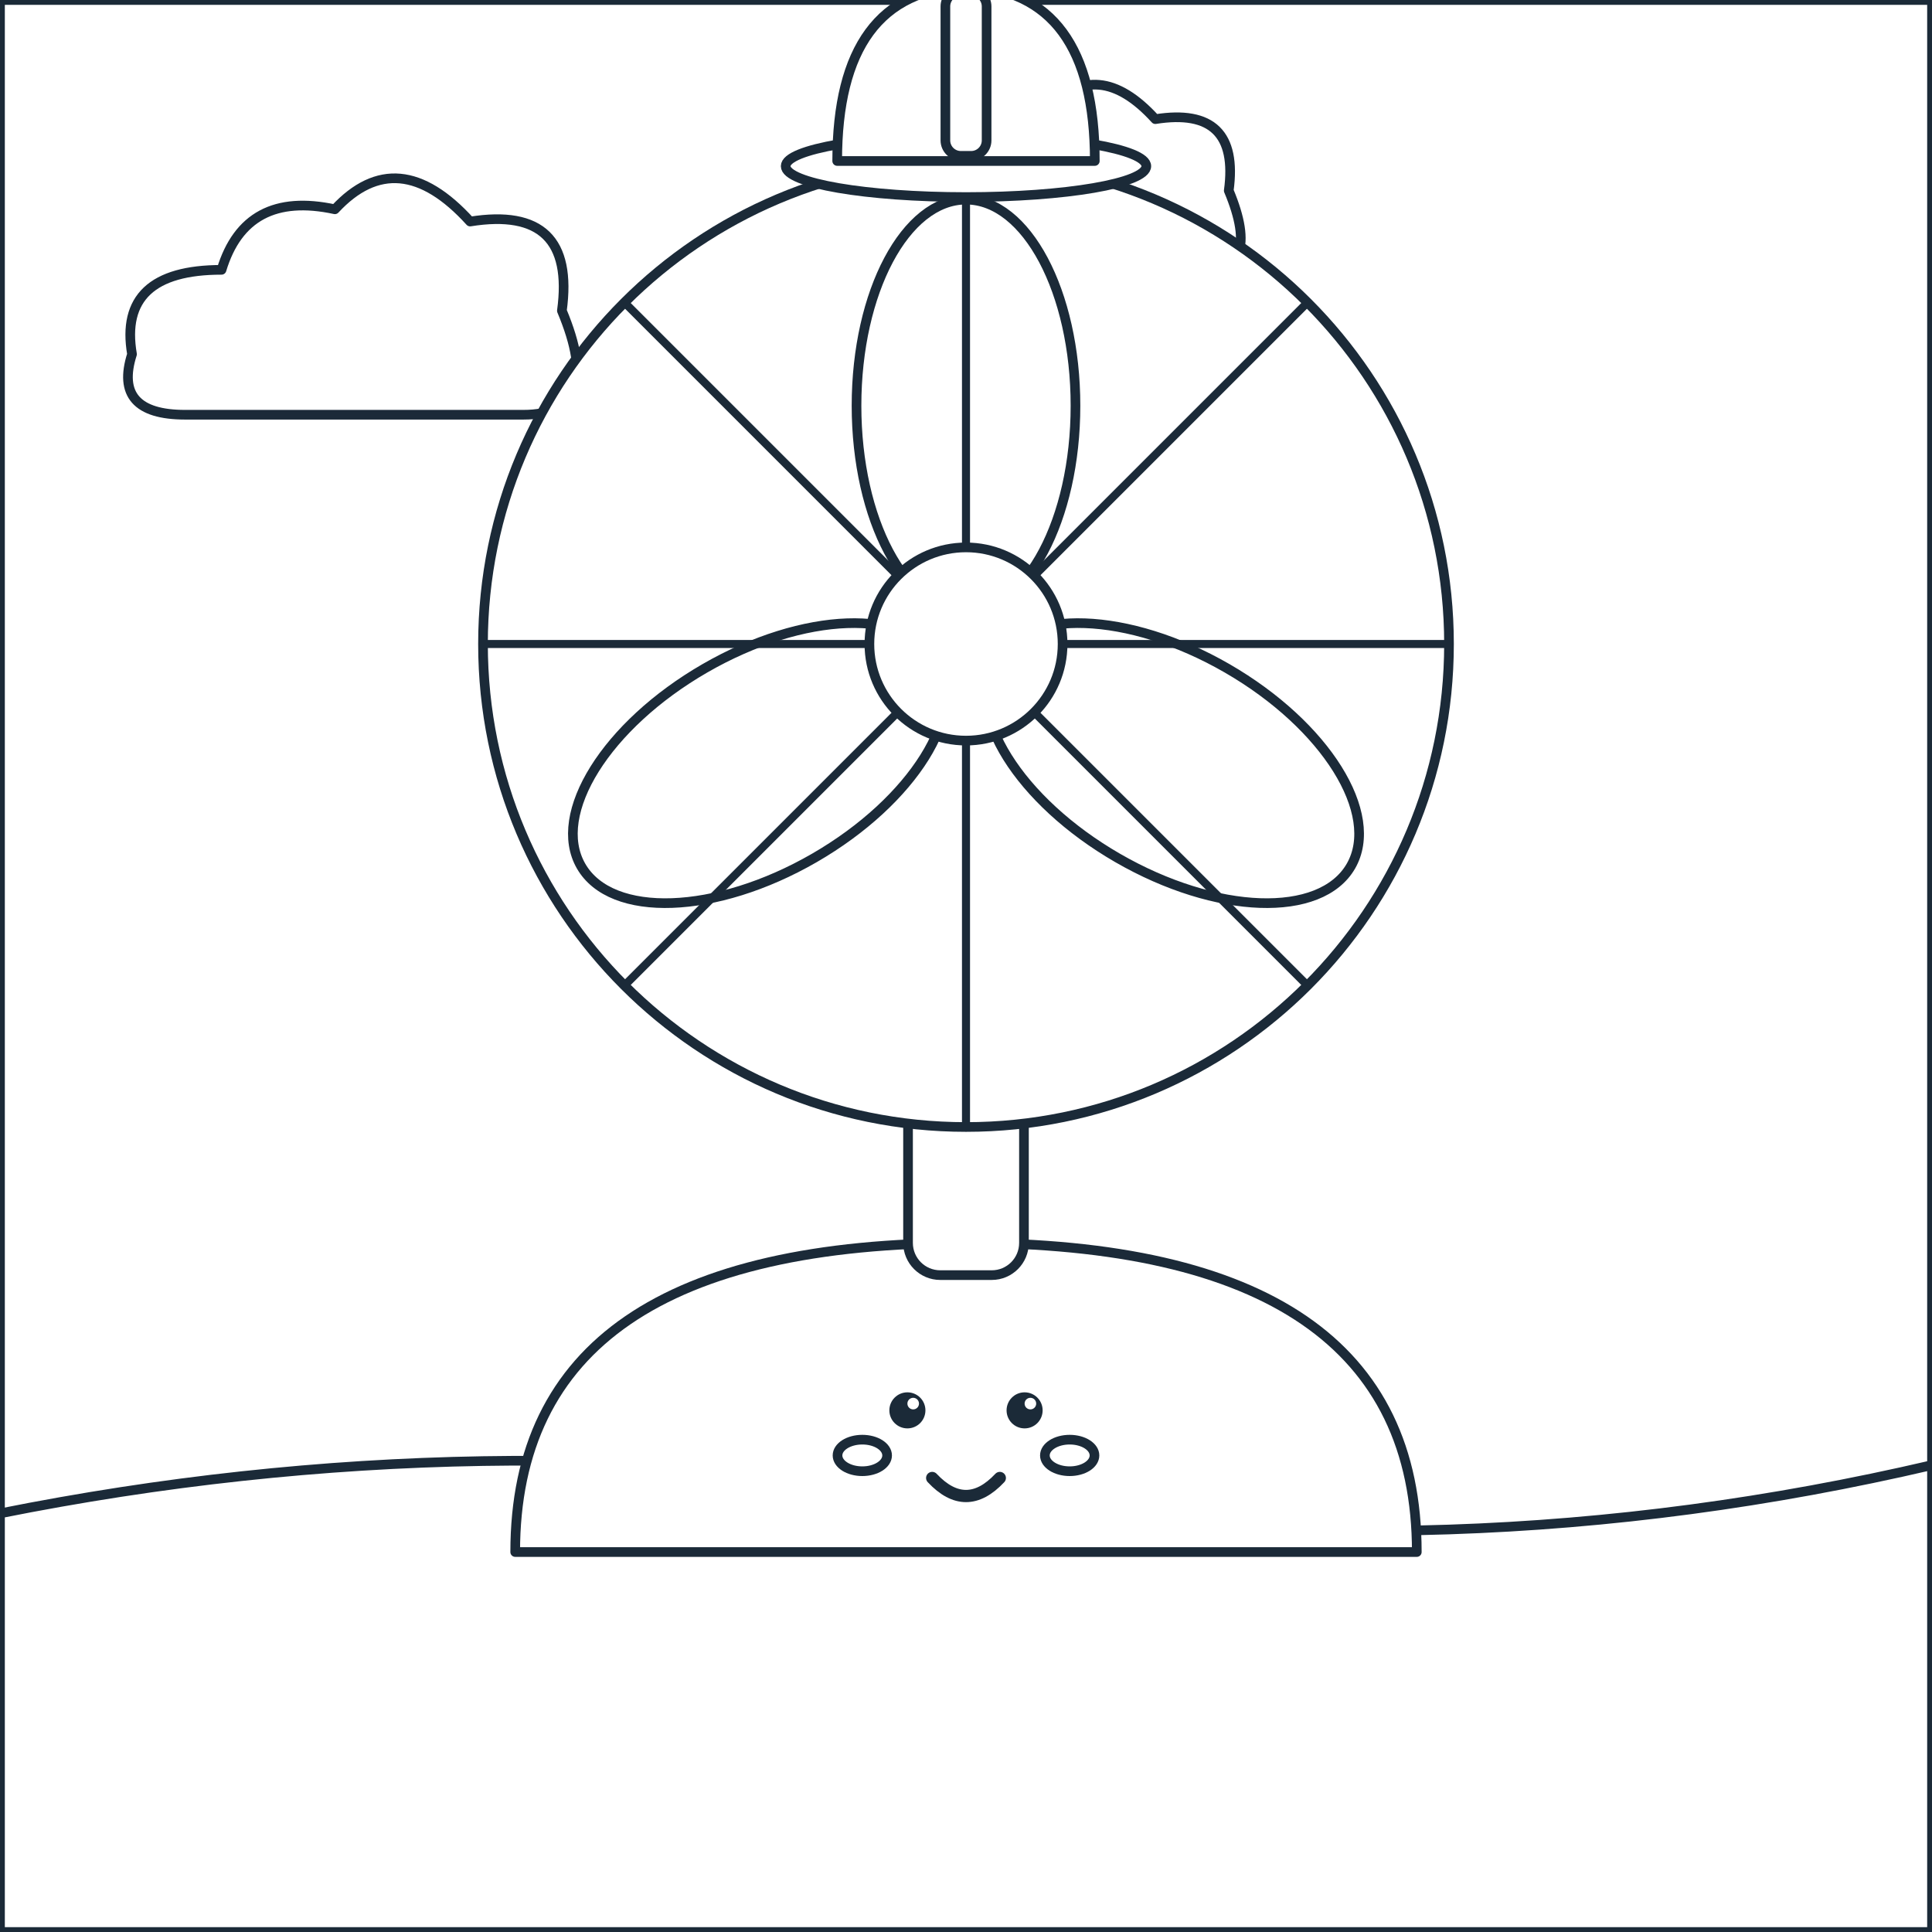
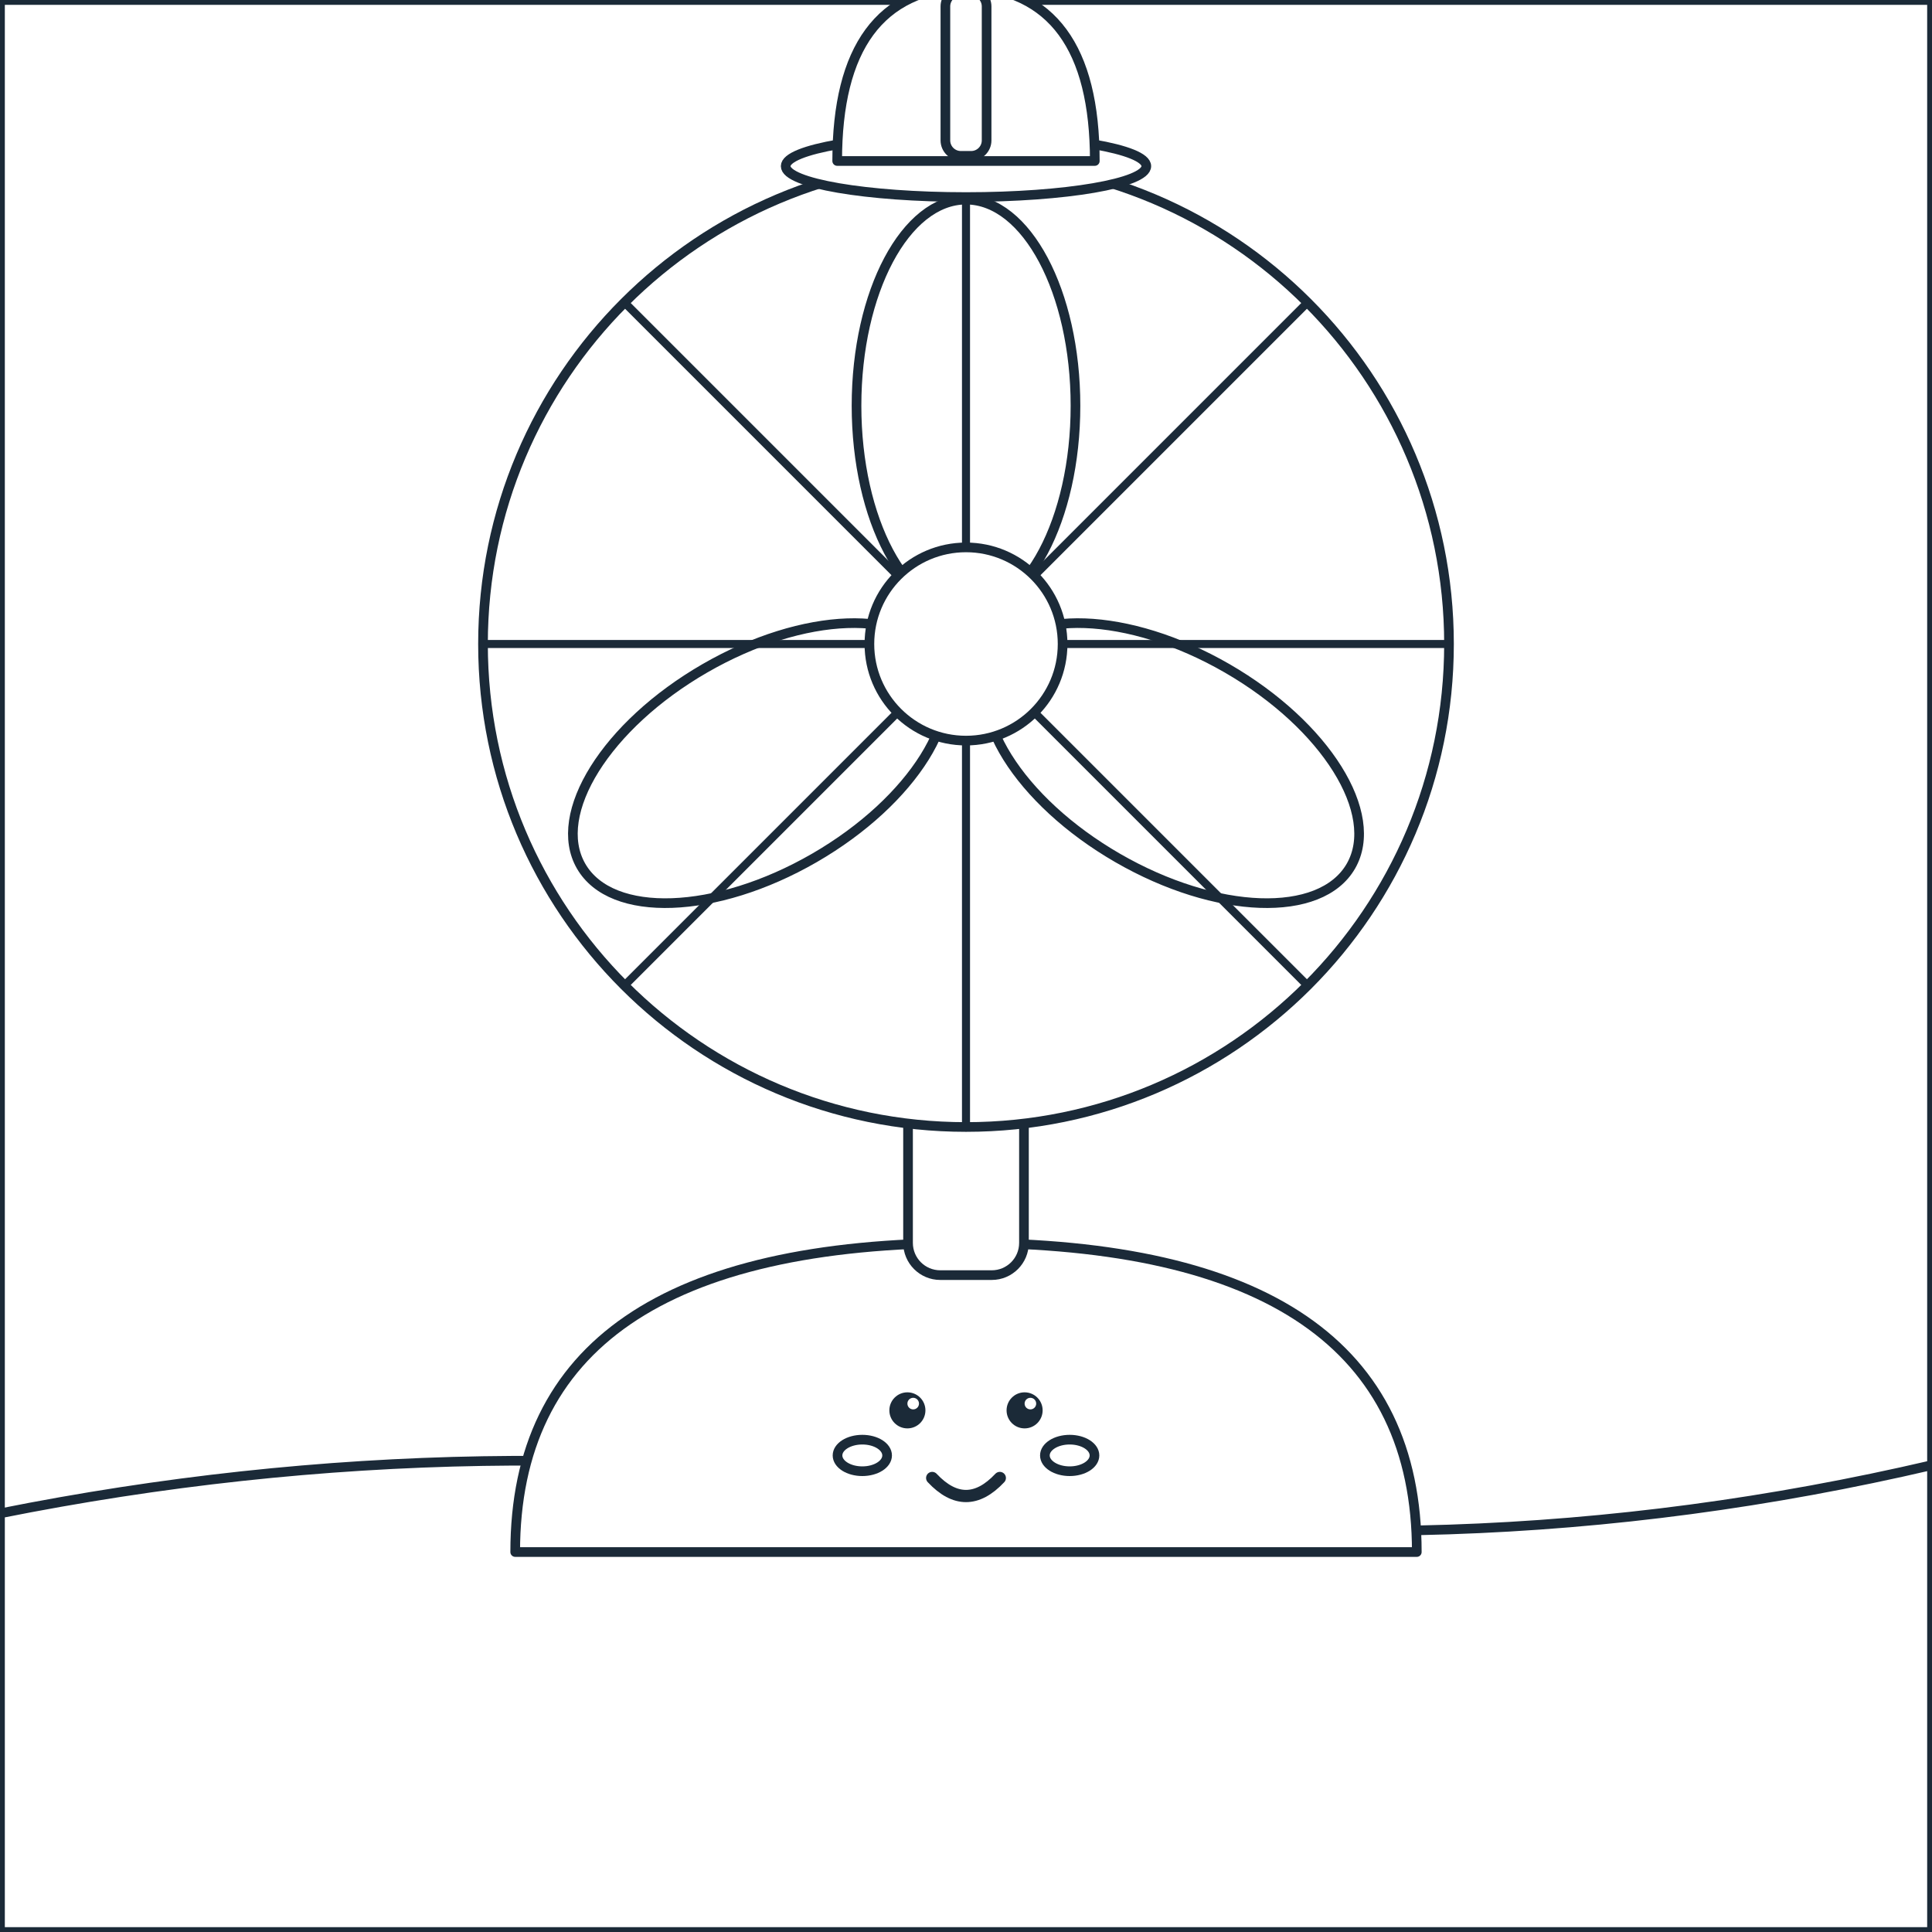
<svg xmlns="http://www.w3.org/2000/svg" viewBox="0 0 600 600" data-picture="quat-dien--the-b-mu-bao-ho">
  <g class="scene-back">
    <rect x="0" y="0" width="600" height="600" rx="0" id="r-nen-troi" data-region="nen-troi" class="region" fill="#FFFFFF" stroke="#1B2A38" stroke-width="3" stroke-linejoin="round" />
-     <path d="M 57.5 128.8 Q 35 128.8 41 110 Q 36.5 83.8 68.8 83.8 Q 76.3 59 104 65 Q 123.5 44 146 68.8 Q 179 63.5 174.5 96.5 Q 188 128.8 162.5 128.8 Z" id="r-may-1" data-region="may-1" class="region" fill="#FFFFFF" stroke="#1B2A38" stroke-width="3" stroke-linejoin="round" />
-     <path d="M 288 85 Q 270 85 274.8 70 Q 271.2 49 297 49 Q 303 29.2 325.2 34 Q 340.8 17.2 358.8 37 Q 385.2 32.8 381.6 59.2 Q 392.4 85 372 85 Z" id="r-may-2" data-region="may-2" class="region" fill="#FFFFFF" stroke="#1B2A38" stroke-width="3" stroke-linejoin="round" />
    <path d="M 0 470 Q 150 440 300 465 Q 450 490 600 455 L 600 600 L 0 600 Z" id="r-nen-dat" data-region="nen-dat" class="region" fill="#FFFFFF" stroke="#1B2A38" stroke-width="3" stroke-linejoin="round" />
  </g>
  <g id="subject" class="subject anim-wiggle">
    <path d="M 160 482 Q 160 386 300 386 Q 440 386 440 482 Z" id="r-de-quat" data-region="de-quat" class="region" fill="#FFFFFF" stroke="#1B2A38" stroke-width="3" stroke-linejoin="round" />
    <rect x="282" y="300" width="36" height="96" rx="10" id="r-than-quat" data-region="than-quat" class="region" fill="#FFFFFF" stroke="#1B2A38" stroke-width="3" stroke-linejoin="round" />
    <ellipse cx="300" cy="200" rx="150" ry="150" id="r-long-quat" data-region="long-quat" class="region" fill="#FFFFFF" stroke="#1B2A38" stroke-width="3" stroke-linejoin="round" />
    <ellipse cx="300" cy="126" rx="64" ry="34" transform="rotate(-90 300 126)" id="r-canh-quat-1" data-region="canh-quat-1" class="region" fill="#FFFFFF" stroke="#1B2A38" stroke-width="3" stroke-linejoin="round" />
    <ellipse cx="364.1" cy="237" rx="64" ry="34" transform="rotate(30 364.1 237)" id="r-canh-quat-2" data-region="canh-quat-2" class="region" fill="#FFFFFF" stroke="#1B2A38" stroke-width="3" stroke-linejoin="round" />
    <ellipse cx="235.9" cy="237" rx="64" ry="34" transform="rotate(150 235.9 237)" id="r-canh-quat-3" data-region="canh-quat-3" class="region" fill="#FFFFFF" stroke="#1B2A38" stroke-width="3" stroke-linejoin="round" />
    <ellipse cx="300" cy="200" rx="30" ry="30" id="r-tam-quat" data-region="tam-quat" class="region" fill="#FFFFFF" stroke="#1B2A38" stroke-width="3" stroke-linejoin="round" />
    <g class="deco" pointer-events="none">
      <path d="M 330 200 L 450 200 M 321.2 221.2 L 406.1 306.1 M 300 230 L 300 350 M 278.8 221.2 L 193.9 306.1 M 270 200 L 150 200 M 278.8 178.8 L 193.9 93.9 M 300 170 L 300 50 M 321.2 178.8 L 406.1 93.9" fill="none" stroke="#1B2A38" stroke-width="2.5" stroke-linecap="round" stroke-linejoin="round" />
    </g>
    <g class="deco" pointer-events="none">
      <circle cx="281.8" cy="438" r="5.6" fill="#1B2A38" />
    </g>
    <g class="deco" pointer-events="none">
      <circle cx="318.2" cy="438" r="5.6" fill="#1B2A38" />
    </g>
    <g class="deco" pointer-events="none">
      <circle cx="283.6" cy="435.9" r="1.8" fill="#FFFFFF" />
    </g>
    <g class="deco" pointer-events="none">
      <circle cx="320" cy="435.9" r="1.8" fill="#FFFFFF" />
    </g>
    <ellipse cx="267.8" cy="452" rx="7.7" ry="4.9" id="r-ma-trai" data-region="ma-trai" class="region" fill="#FFFFFF" stroke="#1B2A38" stroke-width="3" stroke-linejoin="round" />
    <ellipse cx="332.2" cy="452" rx="7.7" ry="4.9" id="r-ma-phai" data-region="ma-phai" class="region" fill="#FFFFFF" stroke="#1B2A38" stroke-width="3" stroke-linejoin="round" />
    <g class="deco" pointer-events="none">
      <path d="M 289.5 459 Q 300 470.2 310.5 459" fill="none" stroke="#1B2A38" stroke-width="3.8" stroke-linecap="round" stroke-linejoin="round" />
    </g>
    <ellipse cx="300" cy="51.6" rx="56" ry="9.6" id="r-vanh-mu-bao-ho" data-region="vanh-mu-bao-ho" class="region" fill="#FFFFFF" stroke="#1B2A38" stroke-width="3" stroke-linejoin="round" />
    <path d="M 260 50 Q 260 -2.8 300 -4.4 Q 340 -2.8 340 50 Z" id="r-mu-bao-ho" data-region="mu-bao-ho" class="region" fill="#FFFFFF" stroke="#1B2A38" stroke-width="3" stroke-linejoin="round" />
    <rect x="293.6" y="-2.8" width="12.8" height="51.2" rx="4.8" id="r-go-mu-bao-ho" data-region="go-mu-bao-ho" class="region" fill="#FFFFFF" stroke="#1B2A38" stroke-width="3" stroke-linejoin="round" />
  </g>
  <g class="scene-front">

</g>
</svg>
